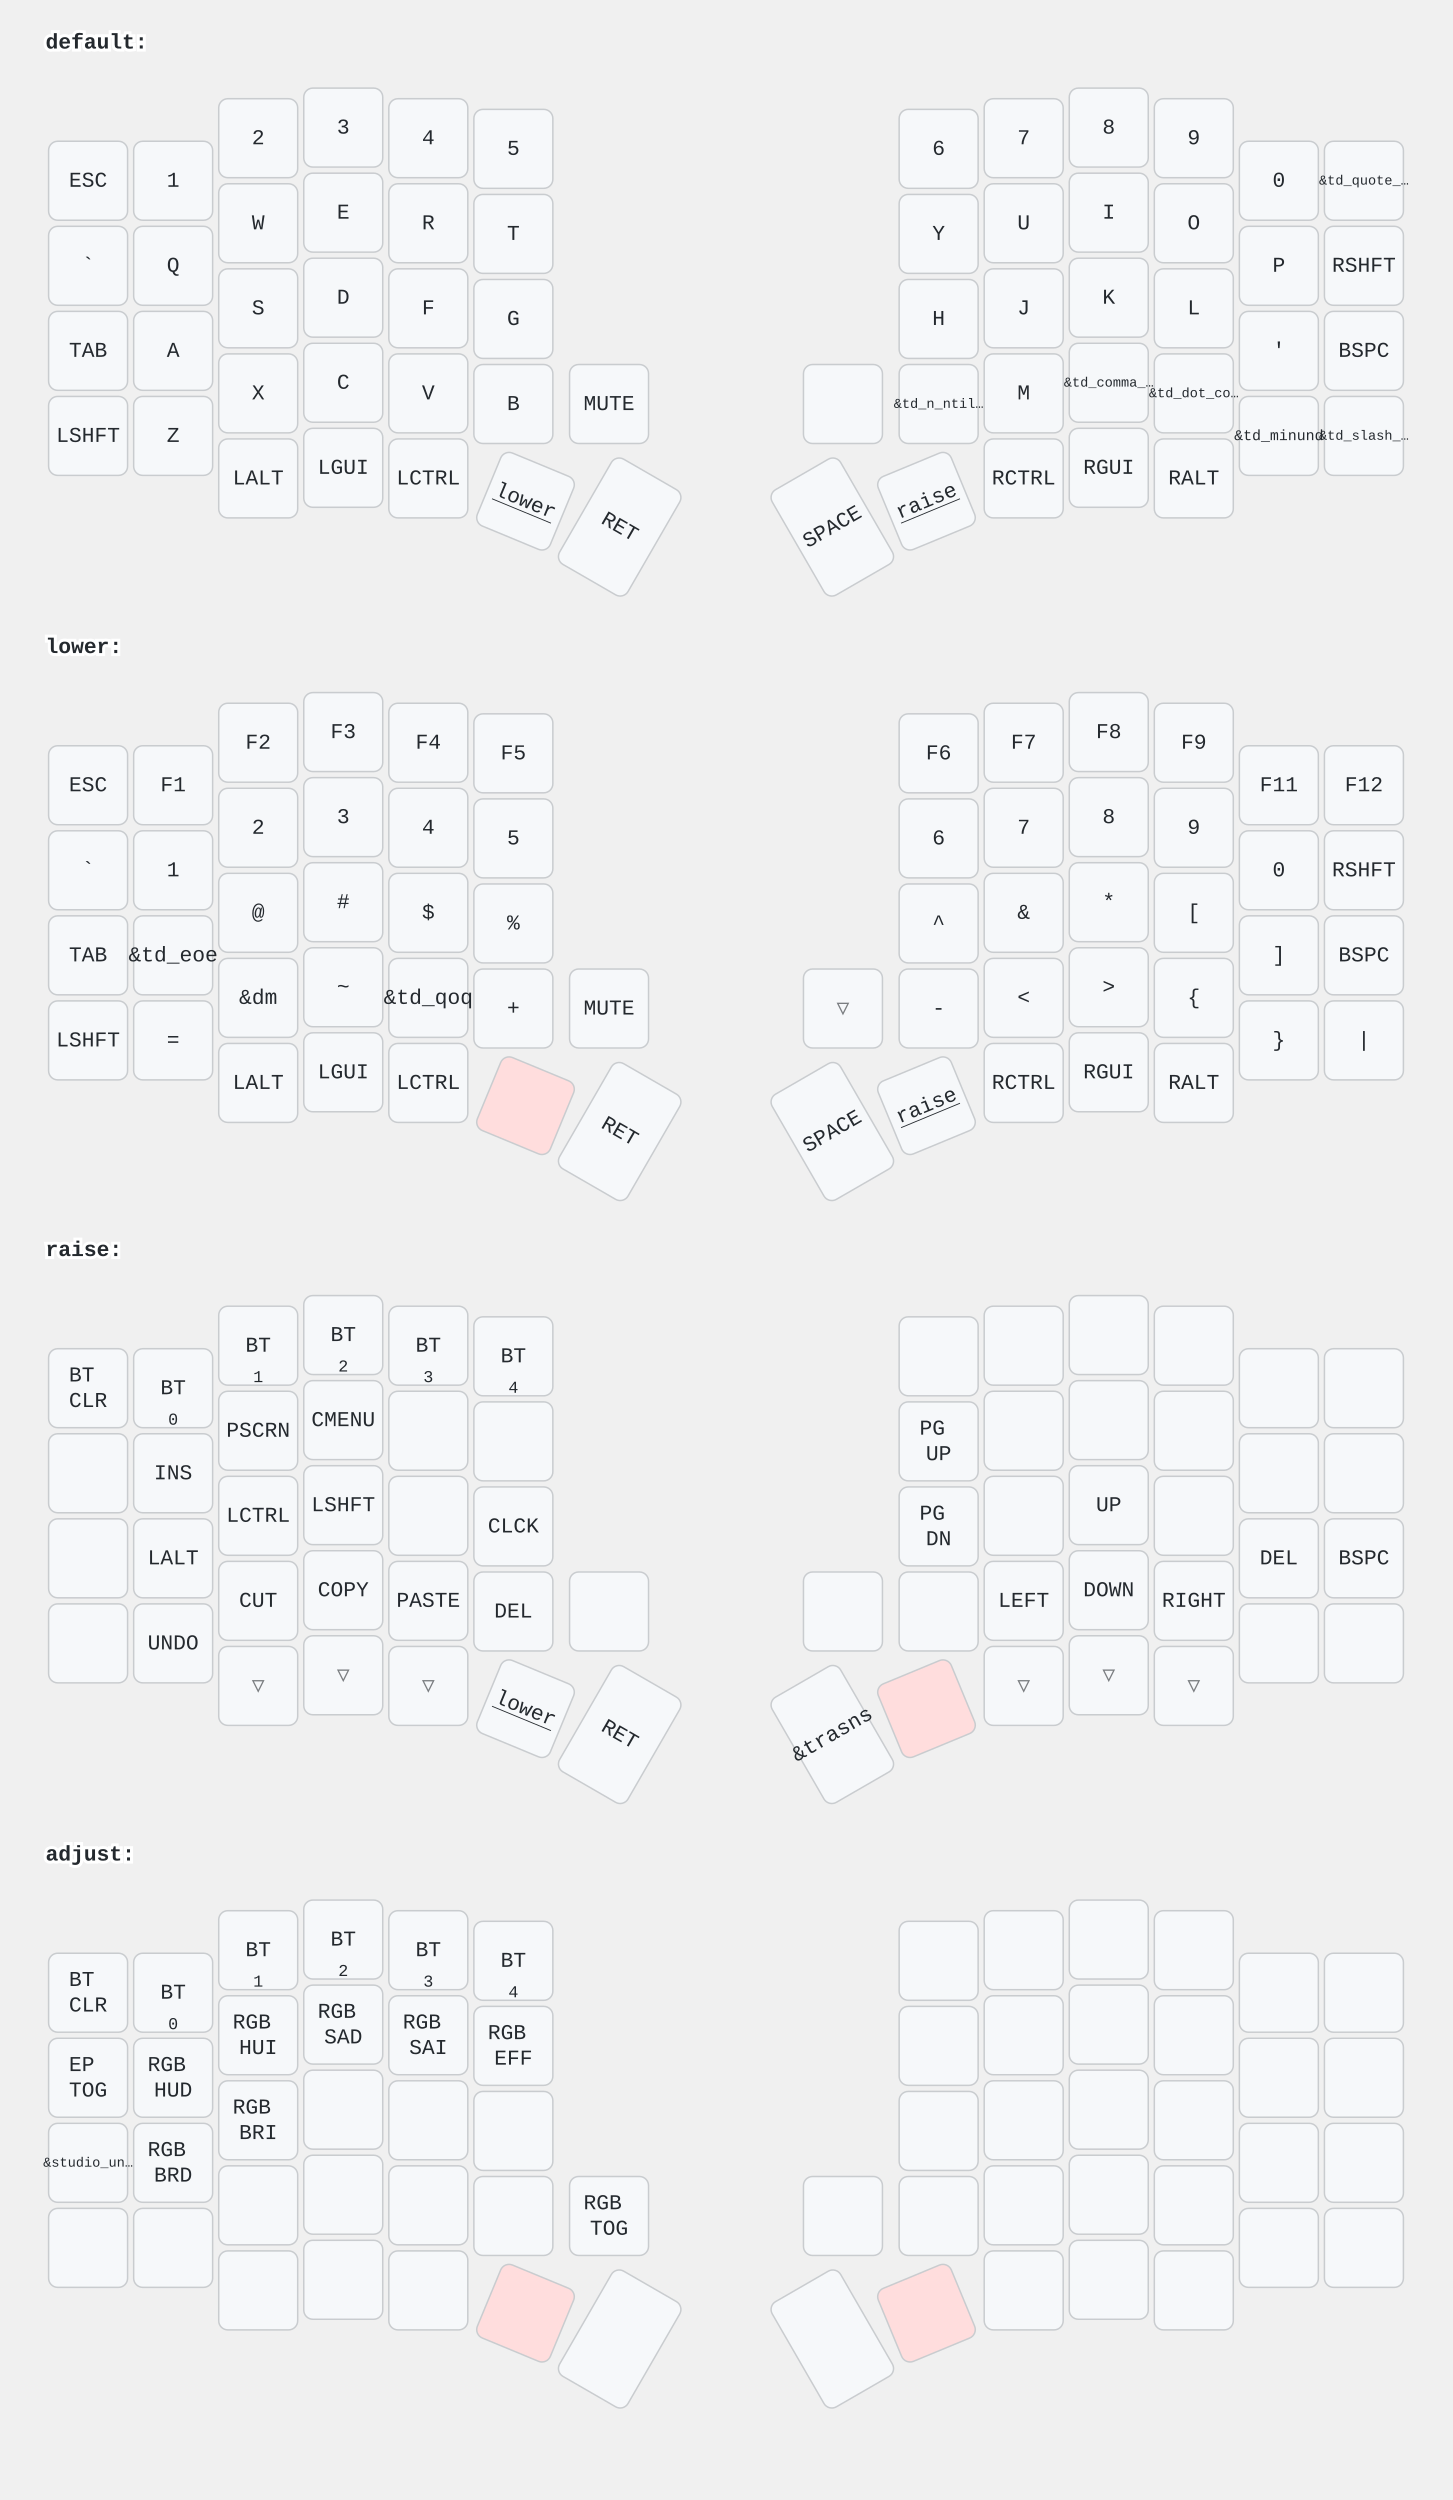
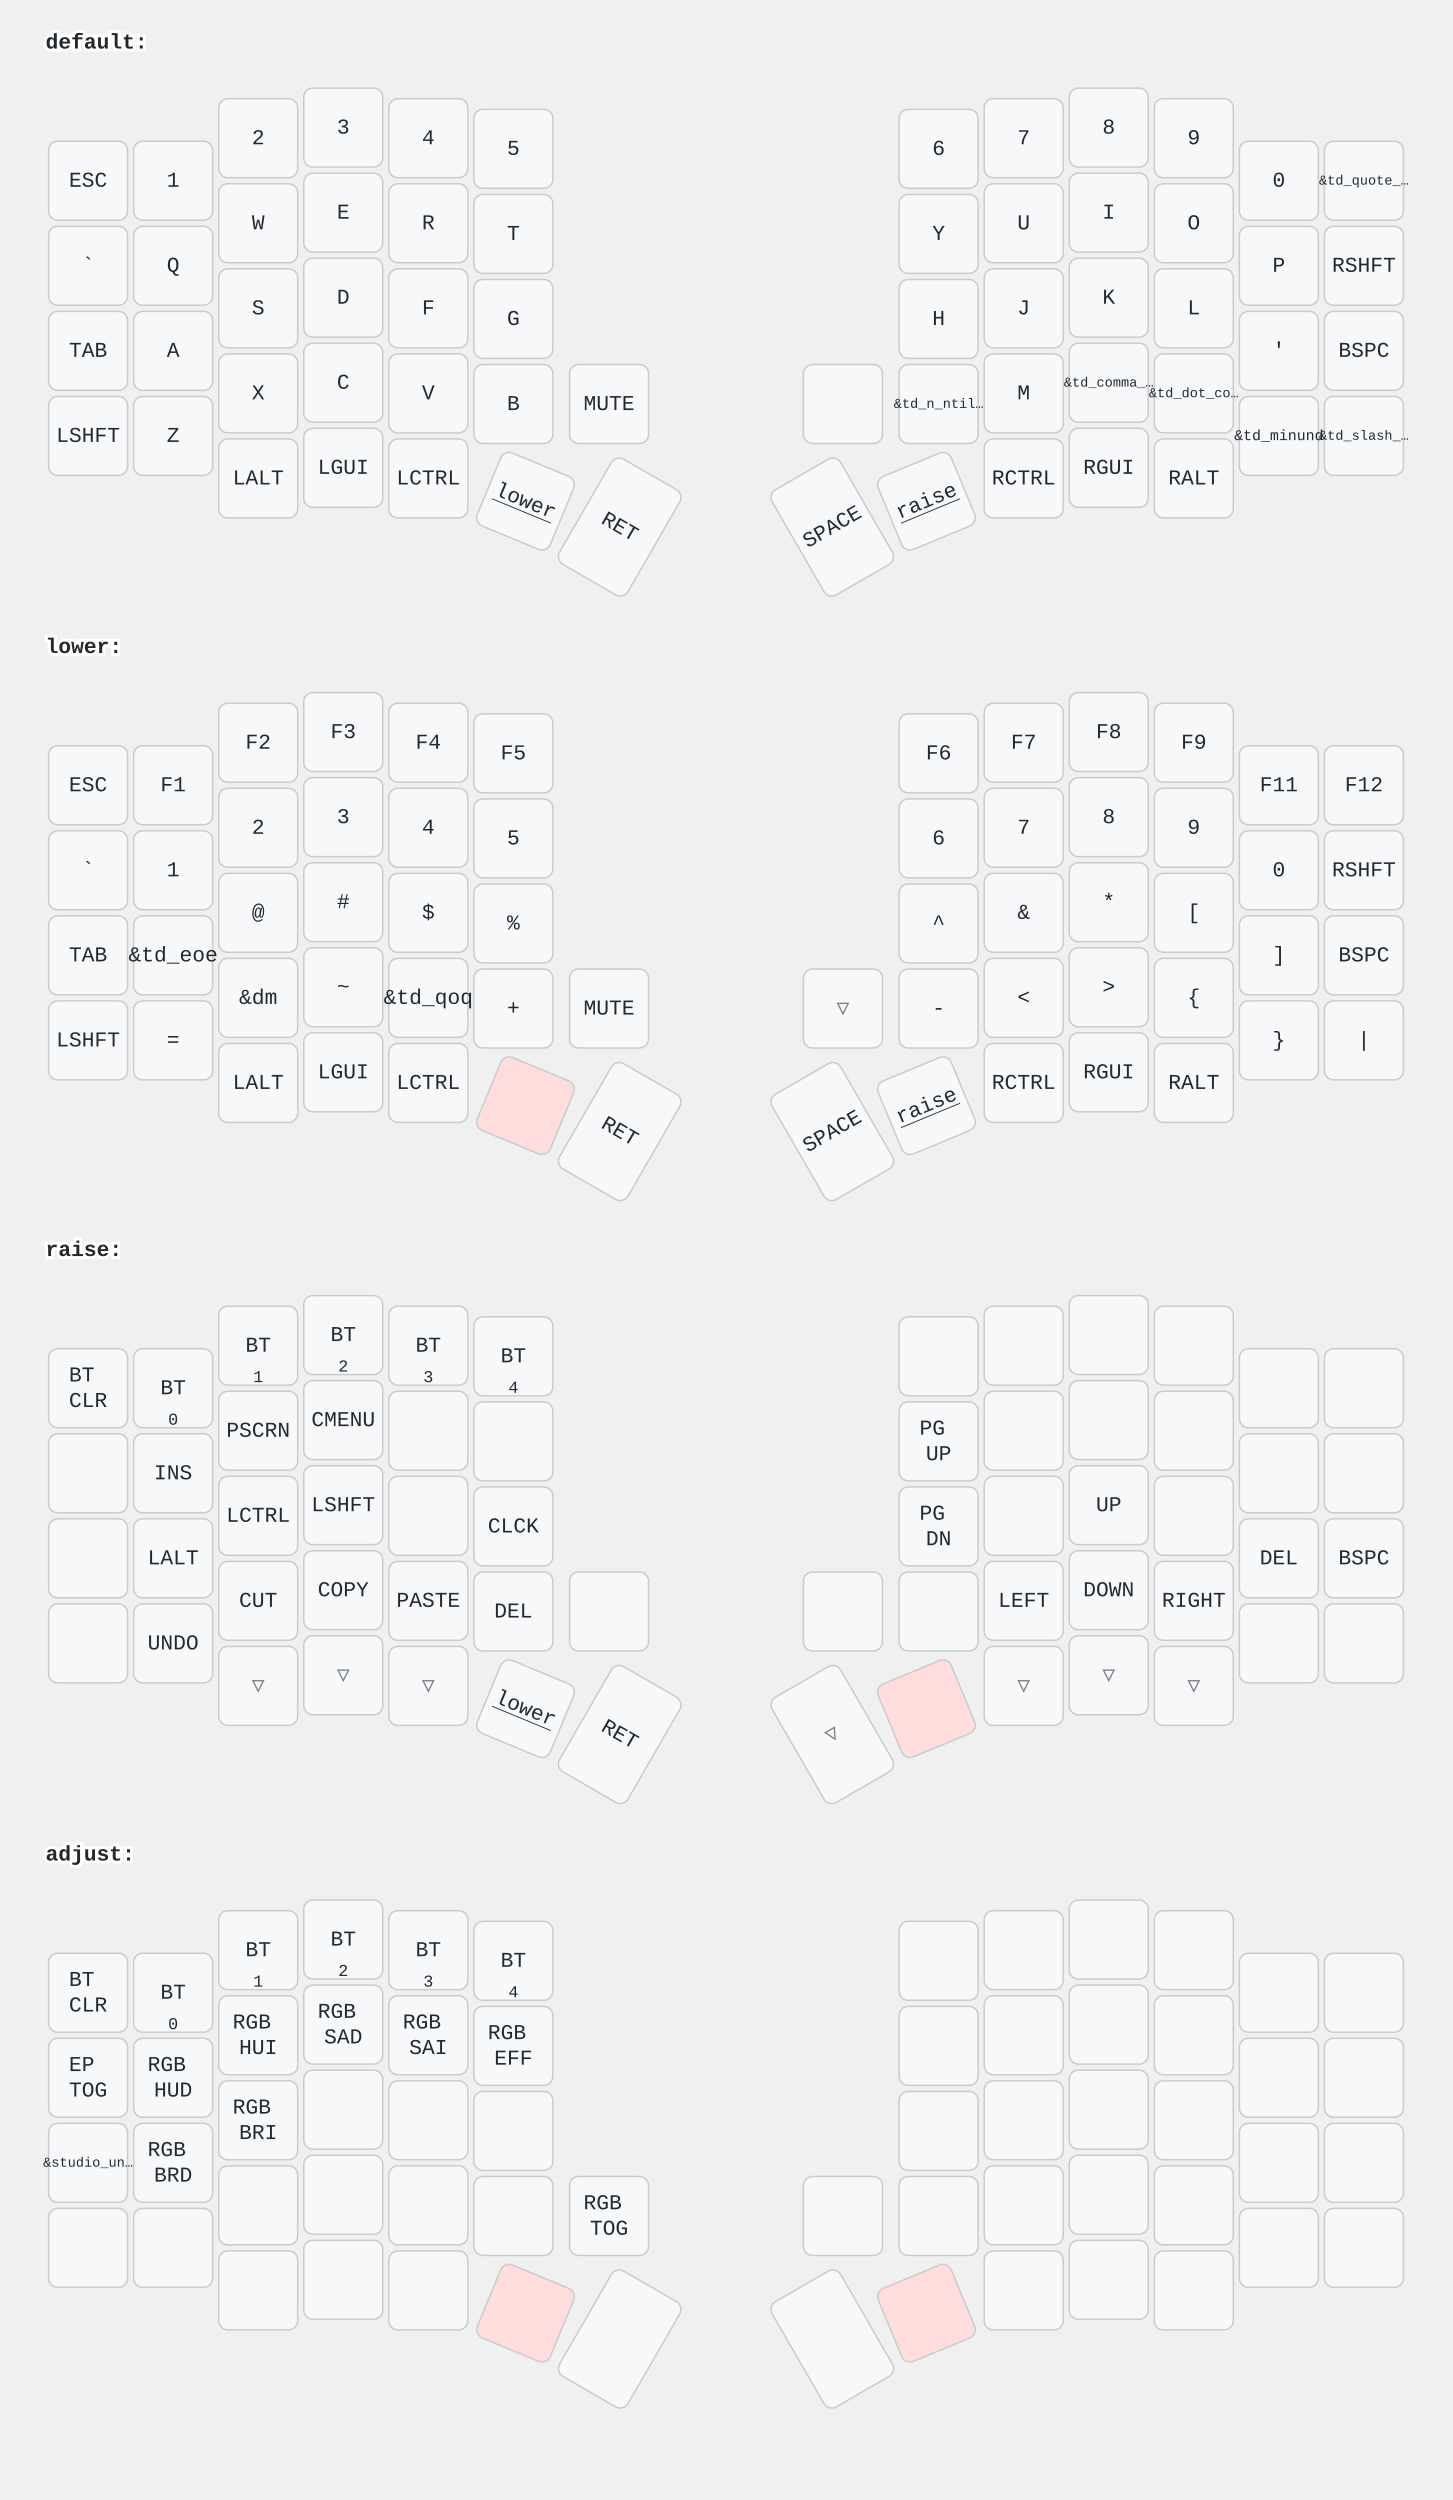
<svg xmlns="http://www.w3.org/2000/svg" width="956" height="1646" viewBox="0 0 956 1646" class="keymap">
  <style>/* inherit to force styles through use tags */
svg path {
    fill: inherit;
}

/* font and background color specifications */
svg.keymap {
    font-family: SFMono-Regular,Consolas,Liberation Mono,Menlo,monospace;
    font-size: 14px;
    font-kerning: normal;
    text-rendering: optimizeLegibility;
    fill: #24292e;
}

/* default key styling */
rect.key {
    fill: #f6f8fa;
}

rect.key, rect.combo {
    stroke: #c9cccf;
    stroke-width: 1;
}

/* default key side styling, only used is draw_key_sides is set */
rect.side {
    filter: brightness(90%);
}

/* color accent for combo boxes */
rect.combo, rect.combo-separate {
    fill: #cdf;
}

/* color accent for held keys */
rect.held, rect.combo.held {
    fill: #fdd;
}

/* color accent for ghost (optional) keys */
rect.ghost, rect.combo.ghost {
    stroke-dasharray: 4, 4;
    stroke-width: 2;
}

text {
    text-anchor: middle;
    dominant-baseline: middle;
}

/* styling for layer labels */
text.label {
    font-weight: bold;
    text-anchor: start;
    stroke: white;
    stroke-width: 4;
    paint-order: stroke;
}

/* styling for optional footer */
text.footer {
    text-anchor: end;
    dominant-baseline: auto;
    stroke: white;
    stroke-width: 4;
    paint-order: stroke;
}

/* styling for combo tap, and key non-tap label text */
text.combo, text.hold, text.shifted, text.left, text.right, text.tl, text.tr, text.bl, text.br {
    font-size: 11px;
}

text.hold, text.bl, text.br {
    text-anchor: middle;
    dominant-baseline: auto;
}

text.shifted, text.tl, text.tr {
    text-anchor: middle;
    dominant-baseline: hanging;
}

text.left, text.tl, text.bl {
    text-anchor: start;
}

text.right, text.tr, text.br {
    text-anchor: end;
}

text.layer-activator {
    text-decoration: underline;
}

/* styling for hold/shifted label text in combo box */
text.combo.hold, text.combo.shifted, text.combo.left, text.combo.right {
    font-size: 8px;
}

/* lighter symbol for transparent keys */
text.trans {
    fill: #7b7e81;
}

/* styling for combo dendrons */
path.combo {
    stroke-width: 1;
    stroke: gray;
    fill: none;
}

/* Start Tabler Icons Cleanup */
/* cannot use height/width with glyphs */
.icon-tabler &gt; path {
    fill: inherit;
    stroke: inherit;
    stroke-width: 2;
}
/* hide tabler's default box */
.icon-tabler &gt; path[stroke="none"][fill="none"] {
    visibility: hidden;
}
/* End Tabler Icons Cleanup */
</style>
  <g transform="translate(30, 0)" class="layer-default">
    <text x="0" y="28" class="label" id="default">default:</text>
    <g transform="translate(0, 56)">
      <g transform="translate(28, 63)" class="key keypos-0">
        <rect rx="6" ry="6" x="-26" y="-26" width="52" height="52" class="key" />
        <text x="0" y="0" class="key tap">ESC</text>
      </g>
      <g transform="translate(84, 63)" class="key keypos-1">
        <rect rx="6" ry="6" x="-26" y="-26" width="52" height="52" class="key" />
        <text x="0" y="0" class="key tap">1</text>
      </g>
      <g transform="translate(140, 35)" class="key keypos-2">
        <rect rx="6" ry="6" x="-26" y="-26" width="52" height="52" class="key" />
        <text x="0" y="0" class="key tap">2</text>
      </g>
      <g transform="translate(196, 28)" class="key keypos-3">
        <rect rx="6" ry="6" x="-26" y="-26" width="52" height="52" class="key" />
        <text x="0" y="0" class="key tap">3</text>
      </g>
      <g transform="translate(252, 35)" class="key keypos-4">
        <rect rx="6" ry="6" x="-26" y="-26" width="52" height="52" class="key" />
        <text x="0" y="0" class="key tap">4</text>
      </g>
      <g transform="translate(308, 42)" class="key keypos-5">
        <rect rx="6" ry="6" x="-26" y="-26" width="52" height="52" class="key" />
        <text x="0" y="0" class="key tap">5</text>
      </g>
      <g transform="translate(588, 42)" class="key keypos-6">
        <rect rx="6" ry="6" x="-26" y="-26" width="52" height="52" class="key" />
        <text x="0" y="0" class="key tap">6</text>
      </g>
      <g transform="translate(644, 35)" class="key keypos-7">
        <rect rx="6" ry="6" x="-26" y="-26" width="52" height="52" class="key" />
        <text x="0" y="0" class="key tap">7</text>
      </g>
      <g transform="translate(700, 28)" class="key keypos-8">
        <rect rx="6" ry="6" x="-26" y="-26" width="52" height="52" class="key" />
        <text x="0" y="0" class="key tap">8</text>
      </g>
      <g transform="translate(756, 35)" class="key keypos-9">
        <rect rx="6" ry="6" x="-26" y="-26" width="52" height="52" class="key" />
        <text x="0" y="0" class="key tap">9</text>
      </g>
      <g transform="translate(812, 63)" class="key keypos-10">
        <rect rx="6" ry="6" x="-26" y="-26" width="52" height="52" class="key" />
        <text x="0" y="0" class="key tap">0</text>
      </g>
      <g transform="translate(868, 63)" class="key keypos-11">
        <rect rx="6" ry="6" x="-26" y="-26" width="52" height="52" class="key" />
        <text x="0" y="0" class="key tap">
          <tspan style="font-size: 64%">&amp;td_quote_…</tspan>
        </text>
      </g>
      <g transform="translate(28, 119)" class="key keypos-12">
        <rect rx="6" ry="6" x="-26" y="-26" width="52" height="52" class="key" />
        <text x="0" y="0" class="key tap">`</text>
      </g>
      <g transform="translate(84, 119)" class="key keypos-13">
        <rect rx="6" ry="6" x="-26" y="-26" width="52" height="52" class="key" />
        <text x="0" y="0" class="key tap">Q</text>
      </g>
      <g transform="translate(140, 91)" class="key keypos-14">
        <rect rx="6" ry="6" x="-26" y="-26" width="52" height="52" class="key" />
        <text x="0" y="0" class="key tap">W</text>
      </g>
      <g transform="translate(196, 84)" class="key keypos-15">
        <rect rx="6" ry="6" x="-26" y="-26" width="52" height="52" class="key" />
        <text x="0" y="0" class="key tap">E</text>
      </g>
      <g transform="translate(252, 91)" class="key keypos-16">
        <rect rx="6" ry="6" x="-26" y="-26" width="52" height="52" class="key" />
        <text x="0" y="0" class="key tap">R</text>
      </g>
      <g transform="translate(308, 98)" class="key keypos-17">
        <rect rx="6" ry="6" x="-26" y="-26" width="52" height="52" class="key" />
        <text x="0" y="0" class="key tap">T</text>
      </g>
      <g transform="translate(588, 98)" class="key keypos-18">
        <rect rx="6" ry="6" x="-26" y="-26" width="52" height="52" class="key" />
        <text x="0" y="0" class="key tap">Y</text>
      </g>
      <g transform="translate(644, 91)" class="key keypos-19">
        <rect rx="6" ry="6" x="-26" y="-26" width="52" height="52" class="key" />
        <text x="0" y="0" class="key tap">U</text>
      </g>
      <g transform="translate(700, 84)" class="key keypos-20">
        <rect rx="6" ry="6" x="-26" y="-26" width="52" height="52" class="key" />
        <text x="0" y="0" class="key tap">I</text>
      </g>
      <g transform="translate(756, 91)" class="key keypos-21">
        <rect rx="6" ry="6" x="-26" y="-26" width="52" height="52" class="key" />
        <text x="0" y="0" class="key tap">O</text>
      </g>
      <g transform="translate(812, 119)" class="key keypos-22">
        <rect rx="6" ry="6" x="-26" y="-26" width="52" height="52" class="key" />
        <text x="0" y="0" class="key tap">P</text>
      </g>
      <g transform="translate(868, 119)" class="key keypos-23">
        <rect rx="6" ry="6" x="-26" y="-26" width="52" height="52" class="key" />
        <text x="0" y="0" class="key tap">RSHFT</text>
      </g>
      <g transform="translate(28, 175)" class="key keypos-24">
        <rect rx="6" ry="6" x="-26" y="-26" width="52" height="52" class="key" />
        <text x="0" y="0" class="key tap">TAB</text>
      </g>
      <g transform="translate(84, 175)" class="key keypos-25">
        <rect rx="6" ry="6" x="-26" y="-26" width="52" height="52" class="key" />
        <text x="0" y="0" class="key tap">A</text>
      </g>
      <g transform="translate(140, 147)" class="key keypos-26">
        <rect rx="6" ry="6" x="-26" y="-26" width="52" height="52" class="key" />
        <text x="0" y="0" class="key tap">S</text>
      </g>
      <g transform="translate(196, 140)" class="key keypos-27">
        <rect rx="6" ry="6" x="-26" y="-26" width="52" height="52" class="key" />
        <text x="0" y="0" class="key tap">D</text>
      </g>
      <g transform="translate(252, 147)" class="key keypos-28">
        <rect rx="6" ry="6" x="-26" y="-26" width="52" height="52" class="key" />
        <text x="0" y="0" class="key tap">F</text>
      </g>
      <g transform="translate(308, 154)" class="key keypos-29">
        <rect rx="6" ry="6" x="-26" y="-26" width="52" height="52" class="key" />
        <text x="0" y="0" class="key tap">G</text>
      </g>
      <g transform="translate(588, 154)" class="key keypos-30">
        <rect rx="6" ry="6" x="-26" y="-26" width="52" height="52" class="key" />
        <text x="0" y="0" class="key tap">H</text>
      </g>
      <g transform="translate(644, 147)" class="key keypos-31">
        <rect rx="6" ry="6" x="-26" y="-26" width="52" height="52" class="key" />
        <text x="0" y="0" class="key tap">J</text>
      </g>
      <g transform="translate(700, 140)" class="key keypos-32">
        <rect rx="6" ry="6" x="-26" y="-26" width="52" height="52" class="key" />
        <text x="0" y="0" class="key tap">K</text>
      </g>
      <g transform="translate(756, 147)" class="key keypos-33">
        <rect rx="6" ry="6" x="-26" y="-26" width="52" height="52" class="key" />
        <text x="0" y="0" class="key tap">L</text>
      </g>
      <g transform="translate(812, 175)" class="key keypos-34">
        <rect rx="6" ry="6" x="-26" y="-26" width="52" height="52" class="key" />
        <text x="0" y="0" class="key tap">'</text>
      </g>
      <g transform="translate(868, 175)" class="key keypos-35">
        <rect rx="6" ry="6" x="-26" y="-26" width="52" height="52" class="key" />
        <text x="0" y="0" class="key tap">BSPC</text>
      </g>
      <g transform="translate(28, 231)" class="key keypos-36">
        <rect rx="6" ry="6" x="-26" y="-26" width="52" height="52" class="key" />
        <text x="0" y="0" class="key tap">LSHFT</text>
      </g>
      <g transform="translate(84, 231)" class="key keypos-37">
        <rect rx="6" ry="6" x="-26" y="-26" width="52" height="52" class="key" />
        <text x="0" y="0" class="key tap">Z</text>
      </g>
      <g transform="translate(140, 203)" class="key keypos-38">
        <rect rx="6" ry="6" x="-26" y="-26" width="52" height="52" class="key" />
        <text x="0" y="0" class="key tap">X</text>
      </g>
      <g transform="translate(196, 196)" class="key keypos-39">
        <rect rx="6" ry="6" x="-26" y="-26" width="52" height="52" class="key" />
        <text x="0" y="0" class="key tap">C</text>
      </g>
      <g transform="translate(252, 203)" class="key keypos-40">
        <rect rx="6" ry="6" x="-26" y="-26" width="52" height="52" class="key" />
        <text x="0" y="0" class="key tap">V</text>
      </g>
      <g transform="translate(308, 210)" class="key keypos-41">
        <rect rx="6" ry="6" x="-26" y="-26" width="52" height="52" class="key" />
        <text x="0" y="0" class="key tap">B</text>
      </g>
      <g transform="translate(371, 210)" class="key keypos-42">
        <rect rx="6" ry="6" x="-26" y="-26" width="52" height="52" class="key" />
        <text x="0" y="0" class="key tap">MUTE</text>
      </g>
      <g transform="translate(525, 210)" class="key keypos-43">
        <rect rx="6" ry="6" x="-26" y="-26" width="52" height="52" class="key" />
      </g>
      <g transform="translate(588, 210)" class="key keypos-44">
        <rect rx="6" ry="6" x="-26" y="-26" width="52" height="52" class="key" />
        <text x="0" y="0" class="key tap">
          <tspan style="font-size: 64%">&amp;td_n_ntil…</tspan>
        </text>
      </g>
      <g transform="translate(644, 203)" class="key keypos-45">
        <rect rx="6" ry="6" x="-26" y="-26" width="52" height="52" class="key" />
        <text x="0" y="0" class="key tap">M</text>
      </g>
      <g transform="translate(700, 196)" class="key keypos-46">
        <rect rx="6" ry="6" x="-26" y="-26" width="52" height="52" class="key" />
        <text x="0" y="0" class="key tap">
          <tspan style="font-size: 64%">&amp;td_comma_…</tspan>
        </text>
      </g>
      <g transform="translate(756, 203)" class="key keypos-47">
        <rect rx="6" ry="6" x="-26" y="-26" width="52" height="52" class="key" />
        <text x="0" y="0" class="key tap">
          <tspan style="font-size: 64%">&amp;td_dot_co…</tspan>
        </text>
      </g>
      <g transform="translate(812, 231)" class="key keypos-48">
        <rect rx="6" ry="6" x="-26" y="-26" width="52" height="52" class="key" />
        <text x="0" y="0" class="key tap">
          <tspan style="font-size: 70%">&amp;td_minund</tspan>
        </text>
      </g>
      <g transform="translate(868, 231)" class="key keypos-49">
        <rect rx="6" ry="6" x="-26" y="-26" width="52" height="52" class="key" />
        <text x="0" y="0" class="key tap">
          <tspan style="font-size: 64%">&amp;td_slash_…</tspan>
        </text>
      </g>
      <g transform="translate(140, 259)" class="key keypos-50">
        <rect rx="6" ry="6" x="-26" y="-26" width="52" height="52" class="key" />
        <text x="0" y="0" class="key tap">LALT</text>
      </g>
      <g transform="translate(196, 252)" class="key keypos-51">
        <rect rx="6" ry="6" x="-26" y="-26" width="52" height="52" class="key" />
        <text x="0" y="0" class="key tap">LGUI</text>
      </g>
      <g transform="translate(252, 259)" class="key keypos-52">
        <rect rx="6" ry="6" x="-26" y="-26" width="52" height="52" class="key" />
        <text x="0" y="0" class="key tap">LCTRL</text>
      </g>
      <g transform="translate(316, 274) rotate(22.5)" class="key keypos-53">
        <rect rx="6" ry="6" x="-26" y="-26" width="52" height="52" class="key" />
        <a href="#lower">
          <text x="0" y="0" class="key tap layer-activator">lower</text>
        </a>
      </g>
      <g transform="translate(378, 291) rotate(30.0)" class="key keypos-54">
        <rect rx="6" ry="6" x="-26" y="-40" width="52" height="80" class="key" />
        <text x="0" y="0" class="key tap">RET</text>
      </g>
      <g transform="translate(518, 291) rotate(-30.0)" class="key keypos-55">
        <rect rx="6" ry="6" x="-26" y="-40" width="52" height="80" class="key" />
        <text x="0" y="0" class="key tap">SPACE</text>
      </g>
      <g transform="translate(580, 274) rotate(-22.5)" class="key keypos-56">
        <rect rx="6" ry="6" x="-26" y="-26" width="52" height="52" class="key" />
        <a href="#raise">
          <text x="0" y="0" class="key tap layer-activator">raise</text>
        </a>
      </g>
      <g transform="translate(644, 259)" class="key keypos-57">
        <rect rx="6" ry="6" x="-26" y="-26" width="52" height="52" class="key" />
        <text x="0" y="0" class="key tap">RCTRL</text>
      </g>
      <g transform="translate(700, 252)" class="key keypos-58">
        <rect rx="6" ry="6" x="-26" y="-26" width="52" height="52" class="key" />
        <text x="0" y="0" class="key tap">RGUI</text>
      </g>
      <g transform="translate(756, 259)" class="key keypos-59">
        <rect rx="6" ry="6" x="-26" y="-26" width="52" height="52" class="key" />
        <text x="0" y="0" class="key tap">RALT</text>
      </g>
    </g>
  </g>
  <g transform="translate(30, 398)" class="layer-lower">
    <text x="0" y="28" class="label" id="lower">lower:</text>
    <g transform="translate(0, 56)">
      <g transform="translate(28, 63)" class="key keypos-0">
        <rect rx="6" ry="6" x="-26" y="-26" width="52" height="52" class="key" />
        <text x="0" y="0" class="key tap">ESC</text>
      </g>
      <g transform="translate(84, 63)" class="key keypos-1">
        <rect rx="6" ry="6" x="-26" y="-26" width="52" height="52" class="key" />
        <text x="0" y="0" class="key tap">F1</text>
      </g>
      <g transform="translate(140, 35)" class="key keypos-2">
        <rect rx="6" ry="6" x="-26" y="-26" width="52" height="52" class="key" />
        <text x="0" y="0" class="key tap">F2</text>
      </g>
      <g transform="translate(196, 28)" class="key keypos-3">
        <rect rx="6" ry="6" x="-26" y="-26" width="52" height="52" class="key" />
        <text x="0" y="0" class="key tap">F3</text>
      </g>
      <g transform="translate(252, 35)" class="key keypos-4">
        <rect rx="6" ry="6" x="-26" y="-26" width="52" height="52" class="key" />
        <text x="0" y="0" class="key tap">F4</text>
      </g>
      <g transform="translate(308, 42)" class="key keypos-5">
        <rect rx="6" ry="6" x="-26" y="-26" width="52" height="52" class="key" />
        <text x="0" y="0" class="key tap">F5</text>
      </g>
      <g transform="translate(588, 42)" class="key keypos-6">
        <rect rx="6" ry="6" x="-26" y="-26" width="52" height="52" class="key" />
        <text x="0" y="0" class="key tap">F6</text>
      </g>
      <g transform="translate(644, 35)" class="key keypos-7">
        <rect rx="6" ry="6" x="-26" y="-26" width="52" height="52" class="key" />
        <text x="0" y="0" class="key tap">F7</text>
      </g>
      <g transform="translate(700, 28)" class="key keypos-8">
        <rect rx="6" ry="6" x="-26" y="-26" width="52" height="52" class="key" />
        <text x="0" y="0" class="key tap">F8</text>
      </g>
      <g transform="translate(756, 35)" class="key keypos-9">
        <rect rx="6" ry="6" x="-26" y="-26" width="52" height="52" class="key" />
        <text x="0" y="0" class="key tap">F9</text>
      </g>
      <g transform="translate(812, 63)" class="key keypos-10">
        <rect rx="6" ry="6" x="-26" y="-26" width="52" height="52" class="key" />
        <text x="0" y="0" class="key tap">F11</text>
      </g>
      <g transform="translate(868, 63)" class="key keypos-11">
        <rect rx="6" ry="6" x="-26" y="-26" width="52" height="52" class="key" />
        <text x="0" y="0" class="key tap">F12</text>
      </g>
      <g transform="translate(28, 119)" class="key keypos-12">
        <rect rx="6" ry="6" x="-26" y="-26" width="52" height="52" class="key" />
        <text x="0" y="0" class="key tap">`</text>
      </g>
      <g transform="translate(84, 119)" class="key keypos-13">
        <rect rx="6" ry="6" x="-26" y="-26" width="52" height="52" class="key" />
        <text x="0" y="0" class="key tap">1</text>
      </g>
      <g transform="translate(140, 91)" class="key keypos-14">
        <rect rx="6" ry="6" x="-26" y="-26" width="52" height="52" class="key" />
        <text x="0" y="0" class="key tap">2</text>
      </g>
      <g transform="translate(196, 84)" class="key keypos-15">
        <rect rx="6" ry="6" x="-26" y="-26" width="52" height="52" class="key" />
        <text x="0" y="0" class="key tap">3</text>
      </g>
      <g transform="translate(252, 91)" class="key keypos-16">
        <rect rx="6" ry="6" x="-26" y="-26" width="52" height="52" class="key" />
        <text x="0" y="0" class="key tap">4</text>
      </g>
      <g transform="translate(308, 98)" class="key keypos-17">
        <rect rx="6" ry="6" x="-26" y="-26" width="52" height="52" class="key" />
        <text x="0" y="0" class="key tap">5</text>
      </g>
      <g transform="translate(588, 98)" class="key keypos-18">
        <rect rx="6" ry="6" x="-26" y="-26" width="52" height="52" class="key" />
        <text x="0" y="0" class="key tap">6</text>
      </g>
      <g transform="translate(644, 91)" class="key keypos-19">
        <rect rx="6" ry="6" x="-26" y="-26" width="52" height="52" class="key" />
        <text x="0" y="0" class="key tap">7</text>
      </g>
      <g transform="translate(700, 84)" class="key keypos-20">
        <rect rx="6" ry="6" x="-26" y="-26" width="52" height="52" class="key" />
        <text x="0" y="0" class="key tap">8</text>
      </g>
      <g transform="translate(756, 91)" class="key keypos-21">
        <rect rx="6" ry="6" x="-26" y="-26" width="52" height="52" class="key" />
        <text x="0" y="0" class="key tap">9</text>
      </g>
      <g transform="translate(812, 119)" class="key keypos-22">
        <rect rx="6" ry="6" x="-26" y="-26" width="52" height="52" class="key" />
        <text x="0" y="0" class="key tap">0</text>
      </g>
      <g transform="translate(868, 119)" class="key keypos-23">
        <rect rx="6" ry="6" x="-26" y="-26" width="52" height="52" class="key" />
        <text x="0" y="0" class="key tap">RSHFT</text>
      </g>
      <g transform="translate(28, 175)" class="key keypos-24">
        <rect rx="6" ry="6" x="-26" y="-26" width="52" height="52" class="key" />
        <text x="0" y="0" class="key tap">TAB</text>
      </g>
      <g transform="translate(84, 175)" class="key keypos-25">
        <rect rx="6" ry="6" x="-26" y="-26" width="52" height="52" class="key" />
        <text x="0" y="0" class="key tap">&amp;td_eoe</text>
      </g>
      <g transform="translate(140, 147)" class="key keypos-26">
        <rect rx="6" ry="6" x="-26" y="-26" width="52" height="52" class="key" />
        <text x="0" y="0" class="key tap">@</text>
      </g>
      <g transform="translate(196, 140)" class="key keypos-27">
        <rect rx="6" ry="6" x="-26" y="-26" width="52" height="52" class="key" />
        <text x="0" y="0" class="key tap">#</text>
      </g>
      <g transform="translate(252, 147)" class="key keypos-28">
        <rect rx="6" ry="6" x="-26" y="-26" width="52" height="52" class="key" />
        <text x="0" y="0" class="key tap">$</text>
      </g>
      <g transform="translate(308, 154)" class="key keypos-29">
        <rect rx="6" ry="6" x="-26" y="-26" width="52" height="52" class="key" />
        <text x="0" y="0" class="key tap">%</text>
      </g>
      <g transform="translate(588, 154)" class="key keypos-30">
        <rect rx="6" ry="6" x="-26" y="-26" width="52" height="52" class="key" />
        <text x="0" y="0" class="key tap">^</text>
      </g>
      <g transform="translate(644, 147)" class="key keypos-31">
        <rect rx="6" ry="6" x="-26" y="-26" width="52" height="52" class="key" />
        <text x="0" y="0" class="key tap">&amp;</text>
      </g>
      <g transform="translate(700, 140)" class="key keypos-32">
        <rect rx="6" ry="6" x="-26" y="-26" width="52" height="52" class="key" />
        <text x="0" y="0" class="key tap">*</text>
      </g>
      <g transform="translate(756, 147)" class="key keypos-33">
        <rect rx="6" ry="6" x="-26" y="-26" width="52" height="52" class="key" />
        <text x="0" y="0" class="key tap">[</text>
      </g>
      <g transform="translate(812, 175)" class="key keypos-34">
        <rect rx="6" ry="6" x="-26" y="-26" width="52" height="52" class="key" />
        <text x="0" y="0" class="key tap">]</text>
      </g>
      <g transform="translate(868, 175)" class="key keypos-35">
        <rect rx="6" ry="6" x="-26" y="-26" width="52" height="52" class="key" />
        <text x="0" y="0" class="key tap">BSPC</text>
      </g>
      <g transform="translate(28, 231)" class="key keypos-36">
        <rect rx="6" ry="6" x="-26" y="-26" width="52" height="52" class="key" />
        <text x="0" y="0" class="key tap">LSHFT</text>
      </g>
      <g transform="translate(84, 231)" class="key keypos-37">
        <rect rx="6" ry="6" x="-26" y="-26" width="52" height="52" class="key" />
        <text x="0" y="0" class="key tap">=</text>
      </g>
      <g transform="translate(140, 203)" class="key keypos-38">
        <rect rx="6" ry="6" x="-26" y="-26" width="52" height="52" class="key" />
        <text x="0" y="0" class="key tap">&amp;dm</text>
      </g>
      <g transform="translate(196, 196)" class="key keypos-39">
        <rect rx="6" ry="6" x="-26" y="-26" width="52" height="52" class="key" />
        <text x="0" y="0" class="key tap">~</text>
      </g>
      <g transform="translate(252, 203)" class="key keypos-40">
        <rect rx="6" ry="6" x="-26" y="-26" width="52" height="52" class="key" />
        <text x="0" y="0" class="key tap">&amp;td_qoq</text>
      </g>
      <g transform="translate(308, 210)" class="key keypos-41">
        <rect rx="6" ry="6" x="-26" y="-26" width="52" height="52" class="key" />
        <text x="0" y="0" class="key tap">+</text>
      </g>
      <g transform="translate(371, 210)" class="key keypos-42">
        <rect rx="6" ry="6" x="-26" y="-26" width="52" height="52" class="key" />
        <text x="0" y="0" class="key tap">MUTE</text>
      </g>
      <g transform="translate(525, 210)" class="key trans keypos-43">
        <rect rx="6" ry="6" x="-26" y="-26" width="52" height="52" class="key trans" />
        <text x="0" y="0" class="key trans tap">▽</text>
      </g>
      <g transform="translate(588, 210)" class="key keypos-44">
        <rect rx="6" ry="6" x="-26" y="-26" width="52" height="52" class="key" />
        <text x="0" y="0" class="key tap">-</text>
      </g>
      <g transform="translate(644, 203)" class="key keypos-45">
        <rect rx="6" ry="6" x="-26" y="-26" width="52" height="52" class="key" />
        <text x="0" y="0" class="key tap">&lt;</text>
      </g>
      <g transform="translate(700, 196)" class="key keypos-46">
        <rect rx="6" ry="6" x="-26" y="-26" width="52" height="52" class="key" />
        <text x="0" y="0" class="key tap">&gt;</text>
      </g>
      <g transform="translate(756, 203)" class="key keypos-47">
        <rect rx="6" ry="6" x="-26" y="-26" width="52" height="52" class="key" />
        <text x="0" y="0" class="key tap">{</text>
      </g>
      <g transform="translate(812, 231)" class="key keypos-48">
        <rect rx="6" ry="6" x="-26" y="-26" width="52" height="52" class="key" />
        <text x="0" y="0" class="key tap">}</text>
      </g>
      <g transform="translate(868, 231)" class="key keypos-49">
        <rect rx="6" ry="6" x="-26" y="-26" width="52" height="52" class="key" />
        <text x="0" y="0" class="key tap">|</text>
      </g>
      <g transform="translate(140, 259)" class="key keypos-50">
        <rect rx="6" ry="6" x="-26" y="-26" width="52" height="52" class="key" />
        <text x="0" y="0" class="key tap">LALT</text>
      </g>
      <g transform="translate(196, 252)" class="key keypos-51">
        <rect rx="6" ry="6" x="-26" y="-26" width="52" height="52" class="key" />
        <text x="0" y="0" class="key tap">LGUI</text>
      </g>
      <g transform="translate(252, 259)" class="key keypos-52">
        <rect rx="6" ry="6" x="-26" y="-26" width="52" height="52" class="key" />
        <text x="0" y="0" class="key tap">LCTRL</text>
      </g>
      <g transform="translate(316, 274) rotate(22.5)" class="key held keypos-53">
        <rect rx="6" ry="6" x="-26" y="-26" width="52" height="52" class="key held" />
      </g>
      <g transform="translate(378, 291) rotate(30.0)" class="key keypos-54">
        <rect rx="6" ry="6" x="-26" y="-40" width="52" height="80" class="key" />
        <text x="0" y="0" class="key tap">RET</text>
      </g>
      <g transform="translate(518, 291) rotate(-30.0)" class="key keypos-55">
        <rect rx="6" ry="6" x="-26" y="-40" width="52" height="80" class="key" />
        <text x="0" y="0" class="key tap">SPACE</text>
      </g>
      <g transform="translate(580, 274) rotate(-22.5)" class="key keypos-56">
        <rect rx="6" ry="6" x="-26" y="-26" width="52" height="52" class="key" />
        <a href="#raise">
          <text x="0" y="0" class="key tap layer-activator">raise</text>
        </a>
      </g>
      <g transform="translate(644, 259)" class="key keypos-57">
        <rect rx="6" ry="6" x="-26" y="-26" width="52" height="52" class="key" />
        <text x="0" y="0" class="key tap">RCTRL</text>
      </g>
      <g transform="translate(700, 252)" class="key keypos-58">
        <rect rx="6" ry="6" x="-26" y="-26" width="52" height="52" class="key" />
        <text x="0" y="0" class="key tap">RGUI</text>
      </g>
      <g transform="translate(756, 259)" class="key keypos-59">
        <rect rx="6" ry="6" x="-26" y="-26" width="52" height="52" class="key" />
        <text x="0" y="0" class="key tap">RALT</text>
      </g>
    </g>
  </g>
  <g transform="translate(30, 795)" class="layer-raise">
    <text x="0" y="28" class="label" id="raise">raise:</text>
    <g transform="translate(0, 56)">
      <g transform="translate(28, 63)" class="key keypos-0">
        <rect rx="6" ry="6" x="-26" y="-26" width="52" height="52" class="key" />
        <text x="0" y="0" class="key tap">
          <tspan x="0" dy="-0.6em">BT</tspan>
          <tspan x="0" dy="1.2em">CLR</tspan>
        </text>
      </g>
      <g transform="translate(84, 63)" class="key keypos-1">
        <rect rx="6" ry="6" x="-26" y="-26" width="52" height="52" class="key" />
        <text x="0" y="0" class="key tap">BT</text>
        <text x="0" y="24" class="key hold">0</text>
      </g>
      <g transform="translate(140, 35)" class="key keypos-2">
        <rect rx="6" ry="6" x="-26" y="-26" width="52" height="52" class="key" />
        <text x="0" y="0" class="key tap">BT</text>
        <text x="0" y="24" class="key hold">1</text>
      </g>
      <g transform="translate(196, 28)" class="key keypos-3">
        <rect rx="6" ry="6" x="-26" y="-26" width="52" height="52" class="key" />
        <text x="0" y="0" class="key tap">BT</text>
        <text x="0" y="24" class="key hold">2</text>
      </g>
      <g transform="translate(252, 35)" class="key keypos-4">
        <rect rx="6" ry="6" x="-26" y="-26" width="52" height="52" class="key" />
        <text x="0" y="0" class="key tap">BT</text>
        <text x="0" y="24" class="key hold">3</text>
      </g>
      <g transform="translate(308, 42)" class="key keypos-5">
        <rect rx="6" ry="6" x="-26" y="-26" width="52" height="52" class="key" />
        <text x="0" y="0" class="key tap">BT</text>
        <text x="0" y="24" class="key hold">4</text>
      </g>
      <g transform="translate(588, 42)" class="key keypos-6">
        <rect rx="6" ry="6" x="-26" y="-26" width="52" height="52" class="key" />
      </g>
      <g transform="translate(644, 35)" class="key keypos-7">
        <rect rx="6" ry="6" x="-26" y="-26" width="52" height="52" class="key" />
      </g>
      <g transform="translate(700, 28)" class="key keypos-8">
        <rect rx="6" ry="6" x="-26" y="-26" width="52" height="52" class="key" />
      </g>
      <g transform="translate(756, 35)" class="key keypos-9">
        <rect rx="6" ry="6" x="-26" y="-26" width="52" height="52" class="key" />
      </g>
      <g transform="translate(812, 63)" class="key keypos-10">
        <rect rx="6" ry="6" x="-26" y="-26" width="52" height="52" class="key" />
      </g>
      <g transform="translate(868, 63)" class="key keypos-11">
        <rect rx="6" ry="6" x="-26" y="-26" width="52" height="52" class="key" />
      </g>
      <g transform="translate(28, 119)" class="key keypos-12">
        <rect rx="6" ry="6" x="-26" y="-26" width="52" height="52" class="key" />
      </g>
      <g transform="translate(84, 119)" class="key keypos-13">
        <rect rx="6" ry="6" x="-26" y="-26" width="52" height="52" class="key" />
        <text x="0" y="0" class="key tap">INS</text>
      </g>
      <g transform="translate(140, 91)" class="key keypos-14">
        <rect rx="6" ry="6" x="-26" y="-26" width="52" height="52" class="key" />
        <text x="0" y="0" class="key tap">PSCRN</text>
      </g>
      <g transform="translate(196, 84)" class="key keypos-15">
        <rect rx="6" ry="6" x="-26" y="-26" width="52" height="52" class="key" />
        <text x="0" y="0" class="key tap">CMENU</text>
      </g>
      <g transform="translate(252, 91)" class="key keypos-16">
        <rect rx="6" ry="6" x="-26" y="-26" width="52" height="52" class="key" />
      </g>
      <g transform="translate(308, 98)" class="key keypos-17">
        <rect rx="6" ry="6" x="-26" y="-26" width="52" height="52" class="key" />
      </g>
      <g transform="translate(588, 98)" class="key keypos-18">
        <rect rx="6" ry="6" x="-26" y="-26" width="52" height="52" class="key" />
        <text x="0" y="0" class="key tap">
          <tspan x="0" dy="-0.6em">PG</tspan>
          <tspan x="0" dy="1.2em">UP</tspan>
        </text>
      </g>
      <g transform="translate(644, 91)" class="key keypos-19">
        <rect rx="6" ry="6" x="-26" y="-26" width="52" height="52" class="key" />
      </g>
      <g transform="translate(700, 84)" class="key keypos-20">
        <rect rx="6" ry="6" x="-26" y="-26" width="52" height="52" class="key" />
      </g>
      <g transform="translate(756, 91)" class="key keypos-21">
        <rect rx="6" ry="6" x="-26" y="-26" width="52" height="52" class="key" />
      </g>
      <g transform="translate(812, 119)" class="key keypos-22">
        <rect rx="6" ry="6" x="-26" y="-26" width="52" height="52" class="key" />
      </g>
      <g transform="translate(868, 119)" class="key keypos-23">
        <rect rx="6" ry="6" x="-26" y="-26" width="52" height="52" class="key" />
      </g>
      <g transform="translate(28, 175)" class="key keypos-24">
        <rect rx="6" ry="6" x="-26" y="-26" width="52" height="52" class="key" />
      </g>
      <g transform="translate(84, 175)" class="key keypos-25">
        <rect rx="6" ry="6" x="-26" y="-26" width="52" height="52" class="key" />
        <text x="0" y="0" class="key tap">LALT</text>
      </g>
      <g transform="translate(140, 147)" class="key keypos-26">
        <rect rx="6" ry="6" x="-26" y="-26" width="52" height="52" class="key" />
        <text x="0" y="0" class="key tap">LCTRL</text>
      </g>
      <g transform="translate(196, 140)" class="key keypos-27">
        <rect rx="6" ry="6" x="-26" y="-26" width="52" height="52" class="key" />
        <text x="0" y="0" class="key tap">LSHFT</text>
      </g>
      <g transform="translate(252, 147)" class="key keypos-28">
        <rect rx="6" ry="6" x="-26" y="-26" width="52" height="52" class="key" />
      </g>
      <g transform="translate(308, 154)" class="key keypos-29">
        <rect rx="6" ry="6" x="-26" y="-26" width="52" height="52" class="key" />
        <text x="0" y="0" class="key tap">CLCK</text>
      </g>
      <g transform="translate(588, 154)" class="key keypos-30">
        <rect rx="6" ry="6" x="-26" y="-26" width="52" height="52" class="key" />
        <text x="0" y="0" class="key tap">
          <tspan x="0" dy="-0.6em">PG</tspan>
          <tspan x="0" dy="1.2em">DN</tspan>
        </text>
      </g>
      <g transform="translate(644, 147)" class="key keypos-31">
        <rect rx="6" ry="6" x="-26" y="-26" width="52" height="52" class="key" />
      </g>
      <g transform="translate(700, 140)" class="key keypos-32">
        <rect rx="6" ry="6" x="-26" y="-26" width="52" height="52" class="key" />
        <text x="0" y="0" class="key tap">UP</text>
      </g>
      <g transform="translate(756, 147)" class="key keypos-33">
        <rect rx="6" ry="6" x="-26" y="-26" width="52" height="52" class="key" />
      </g>
      <g transform="translate(812, 175)" class="key keypos-34">
        <rect rx="6" ry="6" x="-26" y="-26" width="52" height="52" class="key" />
        <text x="0" y="0" class="key tap">DEL</text>
      </g>
      <g transform="translate(868, 175)" class="key keypos-35">
        <rect rx="6" ry="6" x="-26" y="-26" width="52" height="52" class="key" />
        <text x="0" y="0" class="key tap">BSPC</text>
      </g>
      <g transform="translate(28, 231)" class="key keypos-36">
        <rect rx="6" ry="6" x="-26" y="-26" width="52" height="52" class="key" />
      </g>
      <g transform="translate(84, 231)" class="key keypos-37">
        <rect rx="6" ry="6" x="-26" y="-26" width="52" height="52" class="key" />
        <text x="0" y="0" class="key tap">UNDO</text>
      </g>
      <g transform="translate(140, 203)" class="key keypos-38">
        <rect rx="6" ry="6" x="-26" y="-26" width="52" height="52" class="key" />
        <text x="0" y="0" class="key tap">CUT</text>
      </g>
      <g transform="translate(196, 196)" class="key keypos-39">
        <rect rx="6" ry="6" x="-26" y="-26" width="52" height="52" class="key" />
        <text x="0" y="0" class="key tap">COPY</text>
      </g>
      <g transform="translate(252, 203)" class="key keypos-40">
        <rect rx="6" ry="6" x="-26" y="-26" width="52" height="52" class="key" />
        <text x="0" y="0" class="key tap">PASTE</text>
      </g>
      <g transform="translate(308, 210)" class="key keypos-41">
        <rect rx="6" ry="6" x="-26" y="-26" width="52" height="52" class="key" />
        <text x="0" y="0" class="key tap">DEL</text>
      </g>
      <g transform="translate(371, 210)" class="key keypos-42">
        <rect rx="6" ry="6" x="-26" y="-26" width="52" height="52" class="key" />
      </g>
      <g transform="translate(525, 210)" class="key keypos-43">
        <rect rx="6" ry="6" x="-26" y="-26" width="52" height="52" class="key" />
      </g>
      <g transform="translate(588, 210)" class="key keypos-44">
        <rect rx="6" ry="6" x="-26" y="-26" width="52" height="52" class="key" />
      </g>
      <g transform="translate(644, 203)" class="key keypos-45">
        <rect rx="6" ry="6" x="-26" y="-26" width="52" height="52" class="key" />
        <text x="0" y="0" class="key tap">LEFT</text>
      </g>
      <g transform="translate(700, 196)" class="key keypos-46">
        <rect rx="6" ry="6" x="-26" y="-26" width="52" height="52" class="key" />
        <text x="0" y="0" class="key tap">DOWN</text>
      </g>
      <g transform="translate(756, 203)" class="key keypos-47">
        <rect rx="6" ry="6" x="-26" y="-26" width="52" height="52" class="key" />
        <text x="0" y="0" class="key tap">RIGHT</text>
      </g>
      <g transform="translate(812, 231)" class="key keypos-48">
        <rect rx="6" ry="6" x="-26" y="-26" width="52" height="52" class="key" />
      </g>
      <g transform="translate(868, 231)" class="key keypos-49">
        <rect rx="6" ry="6" x="-26" y="-26" width="52" height="52" class="key" />
      </g>
      <g transform="translate(140, 259)" class="key trans keypos-50">
        <rect rx="6" ry="6" x="-26" y="-26" width="52" height="52" class="key trans" />
        <text x="0" y="0" class="key trans tap">▽</text>
      </g>
      <g transform="translate(196, 252)" class="key trans keypos-51">
        <rect rx="6" ry="6" x="-26" y="-26" width="52" height="52" class="key trans" />
        <text x="0" y="0" class="key trans tap">▽</text>
      </g>
      <g transform="translate(252, 259)" class="key trans keypos-52">
        <rect rx="6" ry="6" x="-26" y="-26" width="52" height="52" class="key trans" />
        <text x="0" y="0" class="key trans tap">▽</text>
      </g>
      <g transform="translate(316, 274) rotate(22.5)" class="key keypos-53">
        <rect rx="6" ry="6" x="-26" y="-26" width="52" height="52" class="key" />
        <a href="#lower">
          <text x="0" y="0" class="key tap layer-activator">lower</text>
        </a>
      </g>
      <g transform="translate(378, 291) rotate(30.0)" class="key keypos-54">
        <rect rx="6" ry="6" x="-26" y="-40" width="52" height="80" class="key" />
        <text x="0" y="0" class="key tap">RET</text>
      </g>
-       <g transform="translate(518, 291) rotate(-30.0)" class="key keypos-55">
-         <rect rx="6" ry="6" x="-26" y="-40" width="52" height="80" class="key" />
-         <text x="0" y="0" class="key tap">&amp;trasns</text>
+       <g transform="translate(518, 291) rotate(-30.0)" class="key trans keypos-55">
+         <rect rx="6" ry="6" x="-26" y="-40" width="52" height="80" class="key trans" />
+         <text x="0" y="0" class="key trans tap">▽</text>
      </g>
      <g transform="translate(580, 274) rotate(-22.5)" class="key held keypos-56">
        <rect rx="6" ry="6" x="-26" y="-26" width="52" height="52" class="key held" />
      </g>
      <g transform="translate(644, 259)" class="key trans keypos-57">
        <rect rx="6" ry="6" x="-26" y="-26" width="52" height="52" class="key trans" />
        <text x="0" y="0" class="key trans tap">▽</text>
      </g>
      <g transform="translate(700, 252)" class="key trans keypos-58">
        <rect rx="6" ry="6" x="-26" y="-26" width="52" height="52" class="key trans" />
        <text x="0" y="0" class="key trans tap">▽</text>
      </g>
      <g transform="translate(756, 259)" class="key trans keypos-59">
        <rect rx="6" ry="6" x="-26" y="-26" width="52" height="52" class="key trans" />
        <text x="0" y="0" class="key trans tap">▽</text>
      </g>
    </g>
  </g>
  <g transform="translate(30, 1193)" class="layer-adjust">
    <text x="0" y="28" class="label" id="adjust">adjust:</text>
    <g transform="translate(0, 56)">
      <g transform="translate(28, 63)" class="key keypos-0">
        <rect rx="6" ry="6" x="-26" y="-26" width="52" height="52" class="key" />
        <text x="0" y="0" class="key tap">
          <tspan x="0" dy="-0.6em">BT</tspan>
          <tspan x="0" dy="1.2em">CLR</tspan>
        </text>
      </g>
      <g transform="translate(84, 63)" class="key keypos-1">
        <rect rx="6" ry="6" x="-26" y="-26" width="52" height="52" class="key" />
        <text x="0" y="0" class="key tap">BT</text>
        <text x="0" y="24" class="key hold">0</text>
      </g>
      <g transform="translate(140, 35)" class="key keypos-2">
        <rect rx="6" ry="6" x="-26" y="-26" width="52" height="52" class="key" />
        <text x="0" y="0" class="key tap">BT</text>
        <text x="0" y="24" class="key hold">1</text>
      </g>
      <g transform="translate(196, 28)" class="key keypos-3">
        <rect rx="6" ry="6" x="-26" y="-26" width="52" height="52" class="key" />
        <text x="0" y="0" class="key tap">BT</text>
        <text x="0" y="24" class="key hold">2</text>
      </g>
      <g transform="translate(252, 35)" class="key keypos-4">
        <rect rx="6" ry="6" x="-26" y="-26" width="52" height="52" class="key" />
        <text x="0" y="0" class="key tap">BT</text>
        <text x="0" y="24" class="key hold">3</text>
      </g>
      <g transform="translate(308, 42)" class="key keypos-5">
        <rect rx="6" ry="6" x="-26" y="-26" width="52" height="52" class="key" />
        <text x="0" y="0" class="key tap">BT</text>
        <text x="0" y="24" class="key hold">4</text>
      </g>
      <g transform="translate(588, 42)" class="key keypos-6">
        <rect rx="6" ry="6" x="-26" y="-26" width="52" height="52" class="key" />
      </g>
      <g transform="translate(644, 35)" class="key keypos-7">
        <rect rx="6" ry="6" x="-26" y="-26" width="52" height="52" class="key" />
      </g>
      <g transform="translate(700, 28)" class="key keypos-8">
        <rect rx="6" ry="6" x="-26" y="-26" width="52" height="52" class="key" />
      </g>
      <g transform="translate(756, 35)" class="key keypos-9">
        <rect rx="6" ry="6" x="-26" y="-26" width="52" height="52" class="key" />
      </g>
      <g transform="translate(812, 63)" class="key keypos-10">
        <rect rx="6" ry="6" x="-26" y="-26" width="52" height="52" class="key" />
      </g>
      <g transform="translate(868, 63)" class="key keypos-11">
        <rect rx="6" ry="6" x="-26" y="-26" width="52" height="52" class="key" />
      </g>
      <g transform="translate(28, 119)" class="key keypos-12">
        <rect rx="6" ry="6" x="-26" y="-26" width="52" height="52" class="key" />
        <text x="0" y="0" class="key tap">
          <tspan x="0" dy="-0.6em">EP</tspan>
          <tspan x="0" dy="1.2em">TOG</tspan>
        </text>
      </g>
      <g transform="translate(84, 119)" class="key keypos-13">
        <rect rx="6" ry="6" x="-26" y="-26" width="52" height="52" class="key" />
        <text x="0" y="0" class="key tap">
          <tspan x="0" dy="-0.6em">RGB</tspan>
          <tspan x="0" dy="1.2em">HUD</tspan>
        </text>
      </g>
      <g transform="translate(140, 91)" class="key keypos-14">
        <rect rx="6" ry="6" x="-26" y="-26" width="52" height="52" class="key" />
        <text x="0" y="0" class="key tap">
          <tspan x="0" dy="-0.6em">RGB</tspan>
          <tspan x="0" dy="1.2em">HUI</tspan>
        </text>
      </g>
      <g transform="translate(196, 84)" class="key keypos-15">
        <rect rx="6" ry="6" x="-26" y="-26" width="52" height="52" class="key" />
        <text x="0" y="0" class="key tap">
          <tspan x="0" dy="-0.6em">RGB</tspan>
          <tspan x="0" dy="1.2em">SAD</tspan>
        </text>
      </g>
      <g transform="translate(252, 91)" class="key keypos-16">
        <rect rx="6" ry="6" x="-26" y="-26" width="52" height="52" class="key" />
        <text x="0" y="0" class="key tap">
          <tspan x="0" dy="-0.6em">RGB</tspan>
          <tspan x="0" dy="1.2em">SAI</tspan>
        </text>
      </g>
      <g transform="translate(308, 98)" class="key keypos-17">
        <rect rx="6" ry="6" x="-26" y="-26" width="52" height="52" class="key" />
        <text x="0" y="0" class="key tap">
          <tspan x="0" dy="-0.6em">RGB</tspan>
          <tspan x="0" dy="1.2em">EFF</tspan>
        </text>
      </g>
      <g transform="translate(588, 98)" class="key keypos-18">
        <rect rx="6" ry="6" x="-26" y="-26" width="52" height="52" class="key" />
      </g>
      <g transform="translate(644, 91)" class="key keypos-19">
        <rect rx="6" ry="6" x="-26" y="-26" width="52" height="52" class="key" />
      </g>
      <g transform="translate(700, 84)" class="key keypos-20">
        <rect rx="6" ry="6" x="-26" y="-26" width="52" height="52" class="key" />
      </g>
      <g transform="translate(756, 91)" class="key keypos-21">
        <rect rx="6" ry="6" x="-26" y="-26" width="52" height="52" class="key" />
      </g>
      <g transform="translate(812, 119)" class="key keypos-22">
        <rect rx="6" ry="6" x="-26" y="-26" width="52" height="52" class="key" />
      </g>
      <g transform="translate(868, 119)" class="key keypos-23">
        <rect rx="6" ry="6" x="-26" y="-26" width="52" height="52" class="key" />
      </g>
      <g transform="translate(28, 175)" class="key keypos-24">
        <rect rx="6" ry="6" x="-26" y="-26" width="52" height="52" class="key" />
        <text x="0" y="0" class="key tap">
          <tspan style="font-size: 64%">&amp;studio_un…</tspan>
        </text>
      </g>
      <g transform="translate(84, 175)" class="key keypos-25">
        <rect rx="6" ry="6" x="-26" y="-26" width="52" height="52" class="key" />
        <text x="0" y="0" class="key tap">
          <tspan x="0" dy="-0.6em">RGB</tspan>
          <tspan x="0" dy="1.2em">BRD</tspan>
        </text>
      </g>
      <g transform="translate(140, 147)" class="key keypos-26">
        <rect rx="6" ry="6" x="-26" y="-26" width="52" height="52" class="key" />
        <text x="0" y="0" class="key tap">
          <tspan x="0" dy="-0.6em">RGB</tspan>
          <tspan x="0" dy="1.2em">BRI</tspan>
        </text>
      </g>
      <g transform="translate(196, 140)" class="key keypos-27">
        <rect rx="6" ry="6" x="-26" y="-26" width="52" height="52" class="key" />
      </g>
      <g transform="translate(252, 147)" class="key keypos-28">
        <rect rx="6" ry="6" x="-26" y="-26" width="52" height="52" class="key" />
      </g>
      <g transform="translate(308, 154)" class="key keypos-29">
        <rect rx="6" ry="6" x="-26" y="-26" width="52" height="52" class="key" />
      </g>
      <g transform="translate(588, 154)" class="key keypos-30">
        <rect rx="6" ry="6" x="-26" y="-26" width="52" height="52" class="key" />
      </g>
      <g transform="translate(644, 147)" class="key keypos-31">
        <rect rx="6" ry="6" x="-26" y="-26" width="52" height="52" class="key" />
      </g>
      <g transform="translate(700, 140)" class="key keypos-32">
        <rect rx="6" ry="6" x="-26" y="-26" width="52" height="52" class="key" />
      </g>
      <g transform="translate(756, 147)" class="key keypos-33">
        <rect rx="6" ry="6" x="-26" y="-26" width="52" height="52" class="key" />
      </g>
      <g transform="translate(812, 175)" class="key keypos-34">
        <rect rx="6" ry="6" x="-26" y="-26" width="52" height="52" class="key" />
      </g>
      <g transform="translate(868, 175)" class="key keypos-35">
        <rect rx="6" ry="6" x="-26" y="-26" width="52" height="52" class="key" />
      </g>
      <g transform="translate(28, 231)" class="key keypos-36">
        <rect rx="6" ry="6" x="-26" y="-26" width="52" height="52" class="key" />
      </g>
      <g transform="translate(84, 231)" class="key keypos-37">
        <rect rx="6" ry="6" x="-26" y="-26" width="52" height="52" class="key" />
      </g>
      <g transform="translate(140, 203)" class="key keypos-38">
        <rect rx="6" ry="6" x="-26" y="-26" width="52" height="52" class="key" />
      </g>
      <g transform="translate(196, 196)" class="key keypos-39">
        <rect rx="6" ry="6" x="-26" y="-26" width="52" height="52" class="key" />
      </g>
      <g transform="translate(252, 203)" class="key keypos-40">
        <rect rx="6" ry="6" x="-26" y="-26" width="52" height="52" class="key" />
      </g>
      <g transform="translate(308, 210)" class="key keypos-41">
        <rect rx="6" ry="6" x="-26" y="-26" width="52" height="52" class="key" />
      </g>
      <g transform="translate(371, 210)" class="key keypos-42">
        <rect rx="6" ry="6" x="-26" y="-26" width="52" height="52" class="key" />
        <text x="0" y="0" class="key tap">
          <tspan x="0" dy="-0.6em">RGB</tspan>
          <tspan x="0" dy="1.2em">TOG</tspan>
        </text>
      </g>
      <g transform="translate(525, 210)" class="key keypos-43">
        <rect rx="6" ry="6" x="-26" y="-26" width="52" height="52" class="key" />
      </g>
      <g transform="translate(588, 210)" class="key keypos-44">
        <rect rx="6" ry="6" x="-26" y="-26" width="52" height="52" class="key" />
      </g>
      <g transform="translate(644, 203)" class="key keypos-45">
        <rect rx="6" ry="6" x="-26" y="-26" width="52" height="52" class="key" />
      </g>
      <g transform="translate(700, 196)" class="key keypos-46">
        <rect rx="6" ry="6" x="-26" y="-26" width="52" height="52" class="key" />
      </g>
      <g transform="translate(756, 203)" class="key keypos-47">
        <rect rx="6" ry="6" x="-26" y="-26" width="52" height="52" class="key" />
      </g>
      <g transform="translate(812, 231)" class="key keypos-48">
        <rect rx="6" ry="6" x="-26" y="-26" width="52" height="52" class="key" />
      </g>
      <g transform="translate(868, 231)" class="key keypos-49">
        <rect rx="6" ry="6" x="-26" y="-26" width="52" height="52" class="key" />
      </g>
      <g transform="translate(140, 259)" class="key keypos-50">
        <rect rx="6" ry="6" x="-26" y="-26" width="52" height="52" class="key" />
      </g>
      <g transform="translate(196, 252)" class="key keypos-51">
        <rect rx="6" ry="6" x="-26" y="-26" width="52" height="52" class="key" />
      </g>
      <g transform="translate(252, 259)" class="key keypos-52">
        <rect rx="6" ry="6" x="-26" y="-26" width="52" height="52" class="key" />
      </g>
      <g transform="translate(316, 274) rotate(22.5)" class="key held keypos-53">
        <rect rx="6" ry="6" x="-26" y="-26" width="52" height="52" class="key held" />
      </g>
      <g transform="translate(378, 291) rotate(30.0)" class="key keypos-54">
        <rect rx="6" ry="6" x="-26" y="-40" width="52" height="80" class="key" />
      </g>
      <g transform="translate(518, 291) rotate(-30.0)" class="key keypos-55">
        <rect rx="6" ry="6" x="-26" y="-40" width="52" height="80" class="key" />
      </g>
      <g transform="translate(580, 274) rotate(-22.5)" class="key held keypos-56">
        <rect rx="6" ry="6" x="-26" y="-26" width="52" height="52" class="key held" />
      </g>
      <g transform="translate(644, 259)" class="key keypos-57">
        <rect rx="6" ry="6" x="-26" y="-26" width="52" height="52" class="key" />
      </g>
      <g transform="translate(700, 252)" class="key keypos-58">
        <rect rx="6" ry="6" x="-26" y="-26" width="52" height="52" class="key" />
      </g>
      <g transform="translate(756, 259)" class="key keypos-59">
        <rect rx="6" ry="6" x="-26" y="-26" width="52" height="52" class="key" />
      </g>
    </g>
  </g>
</svg>
